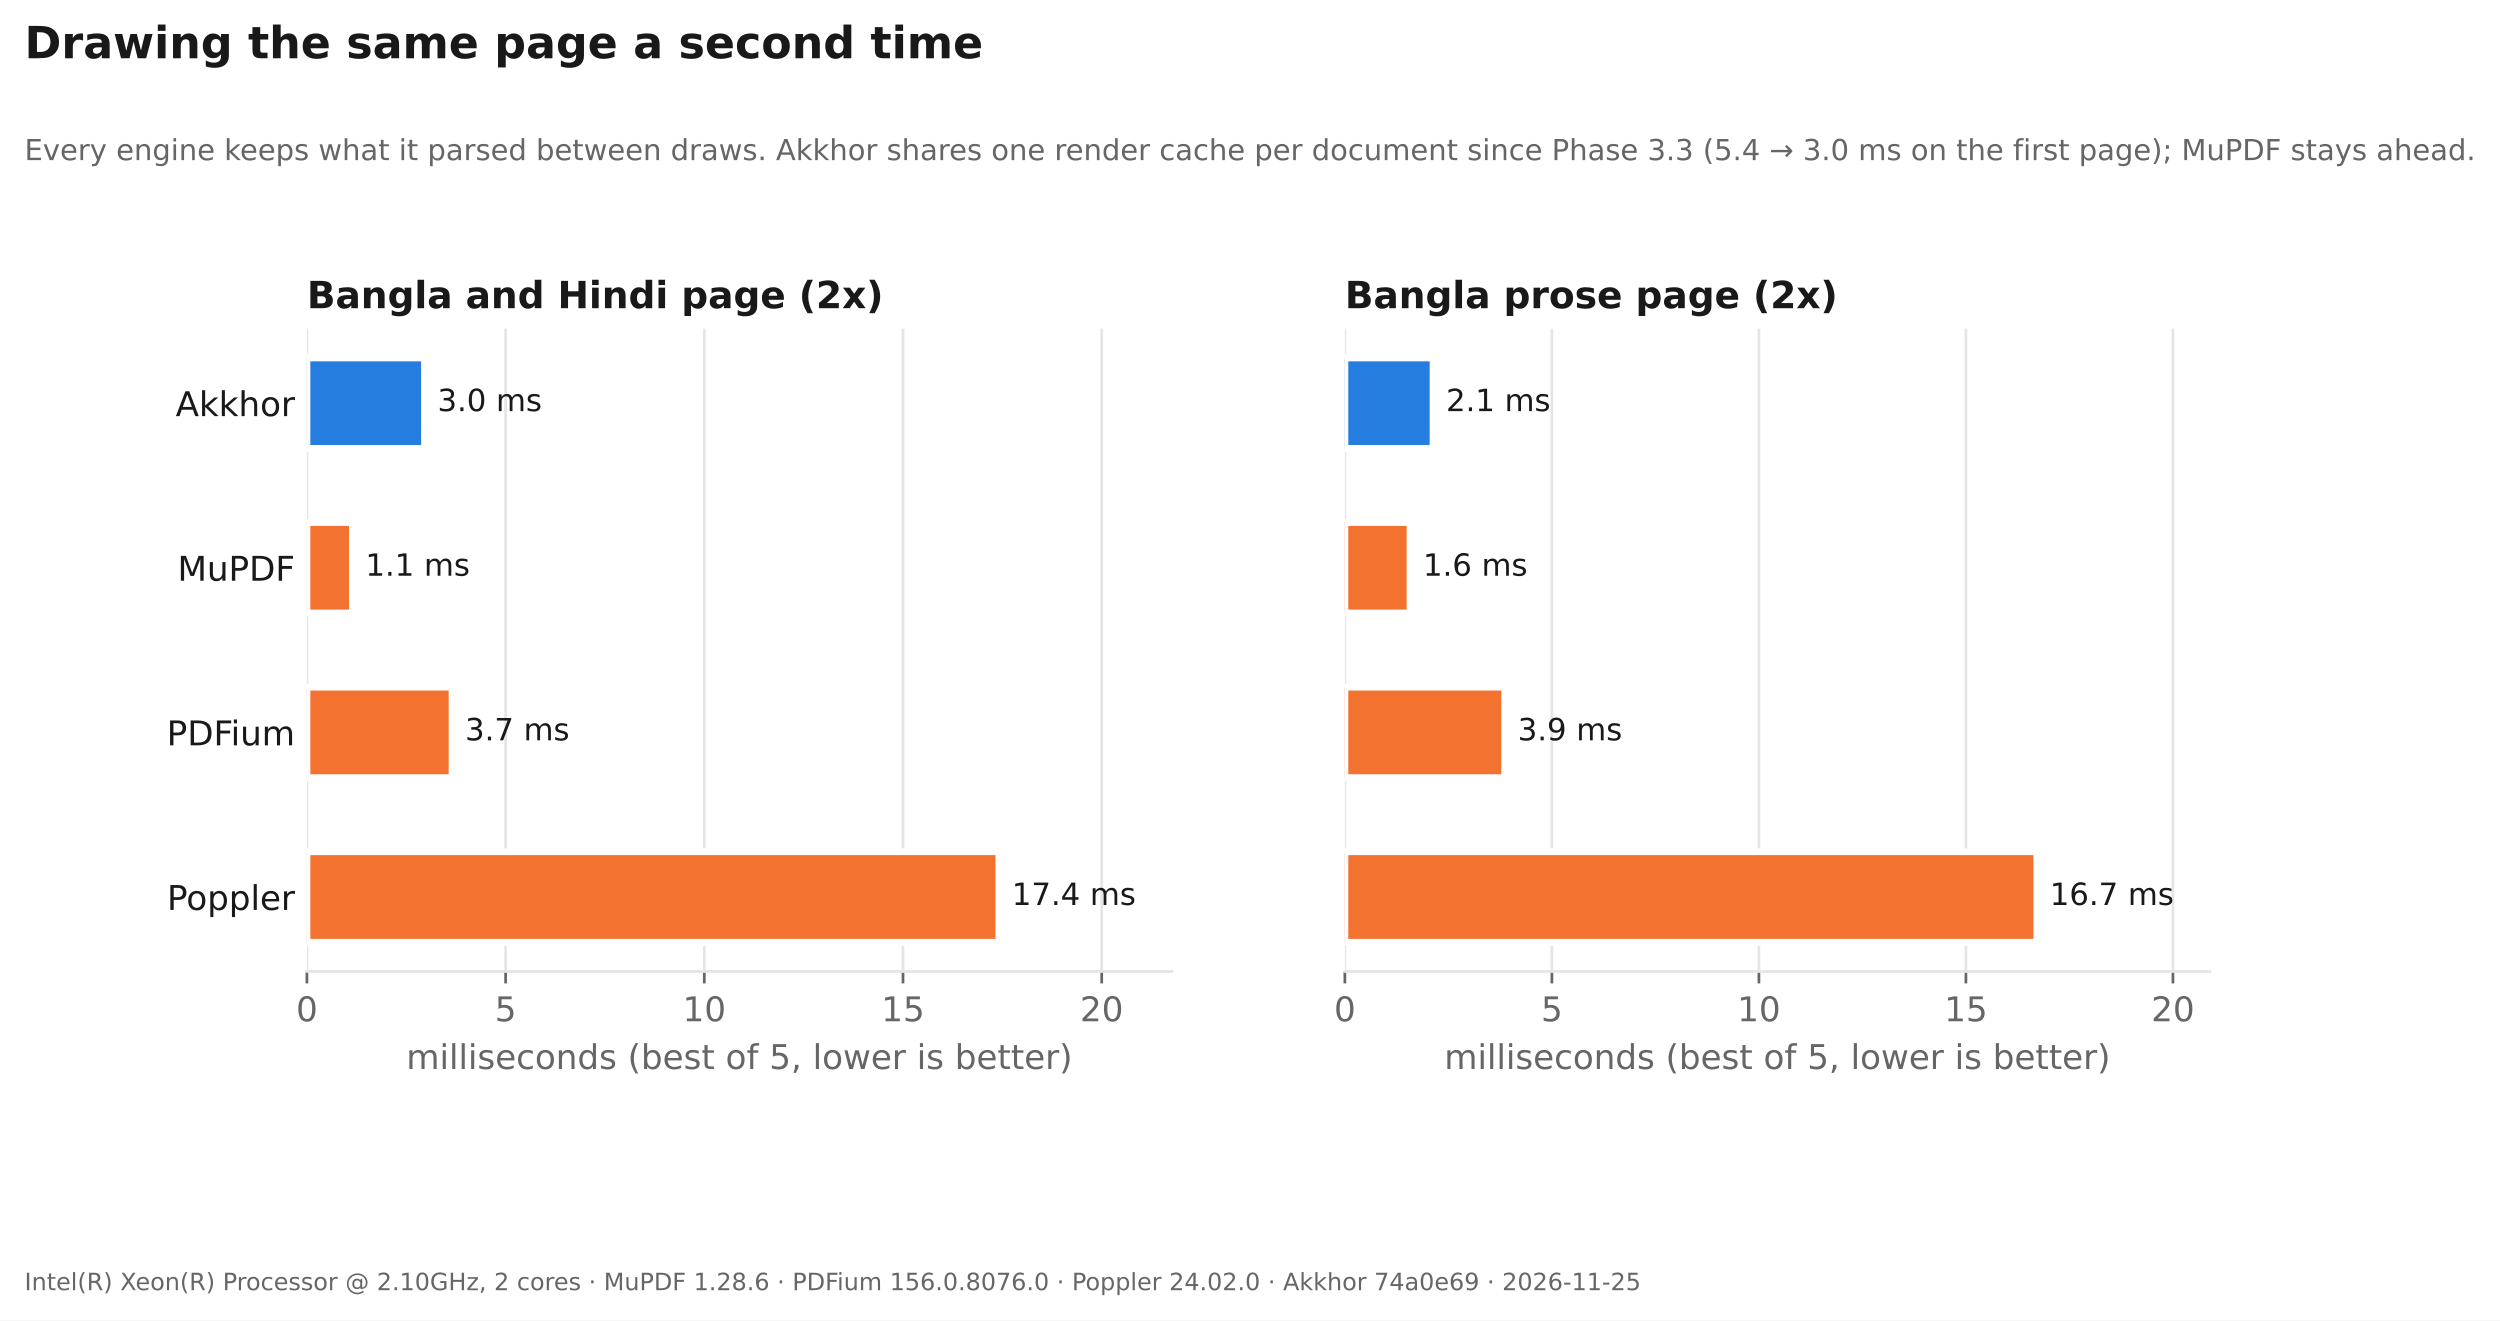
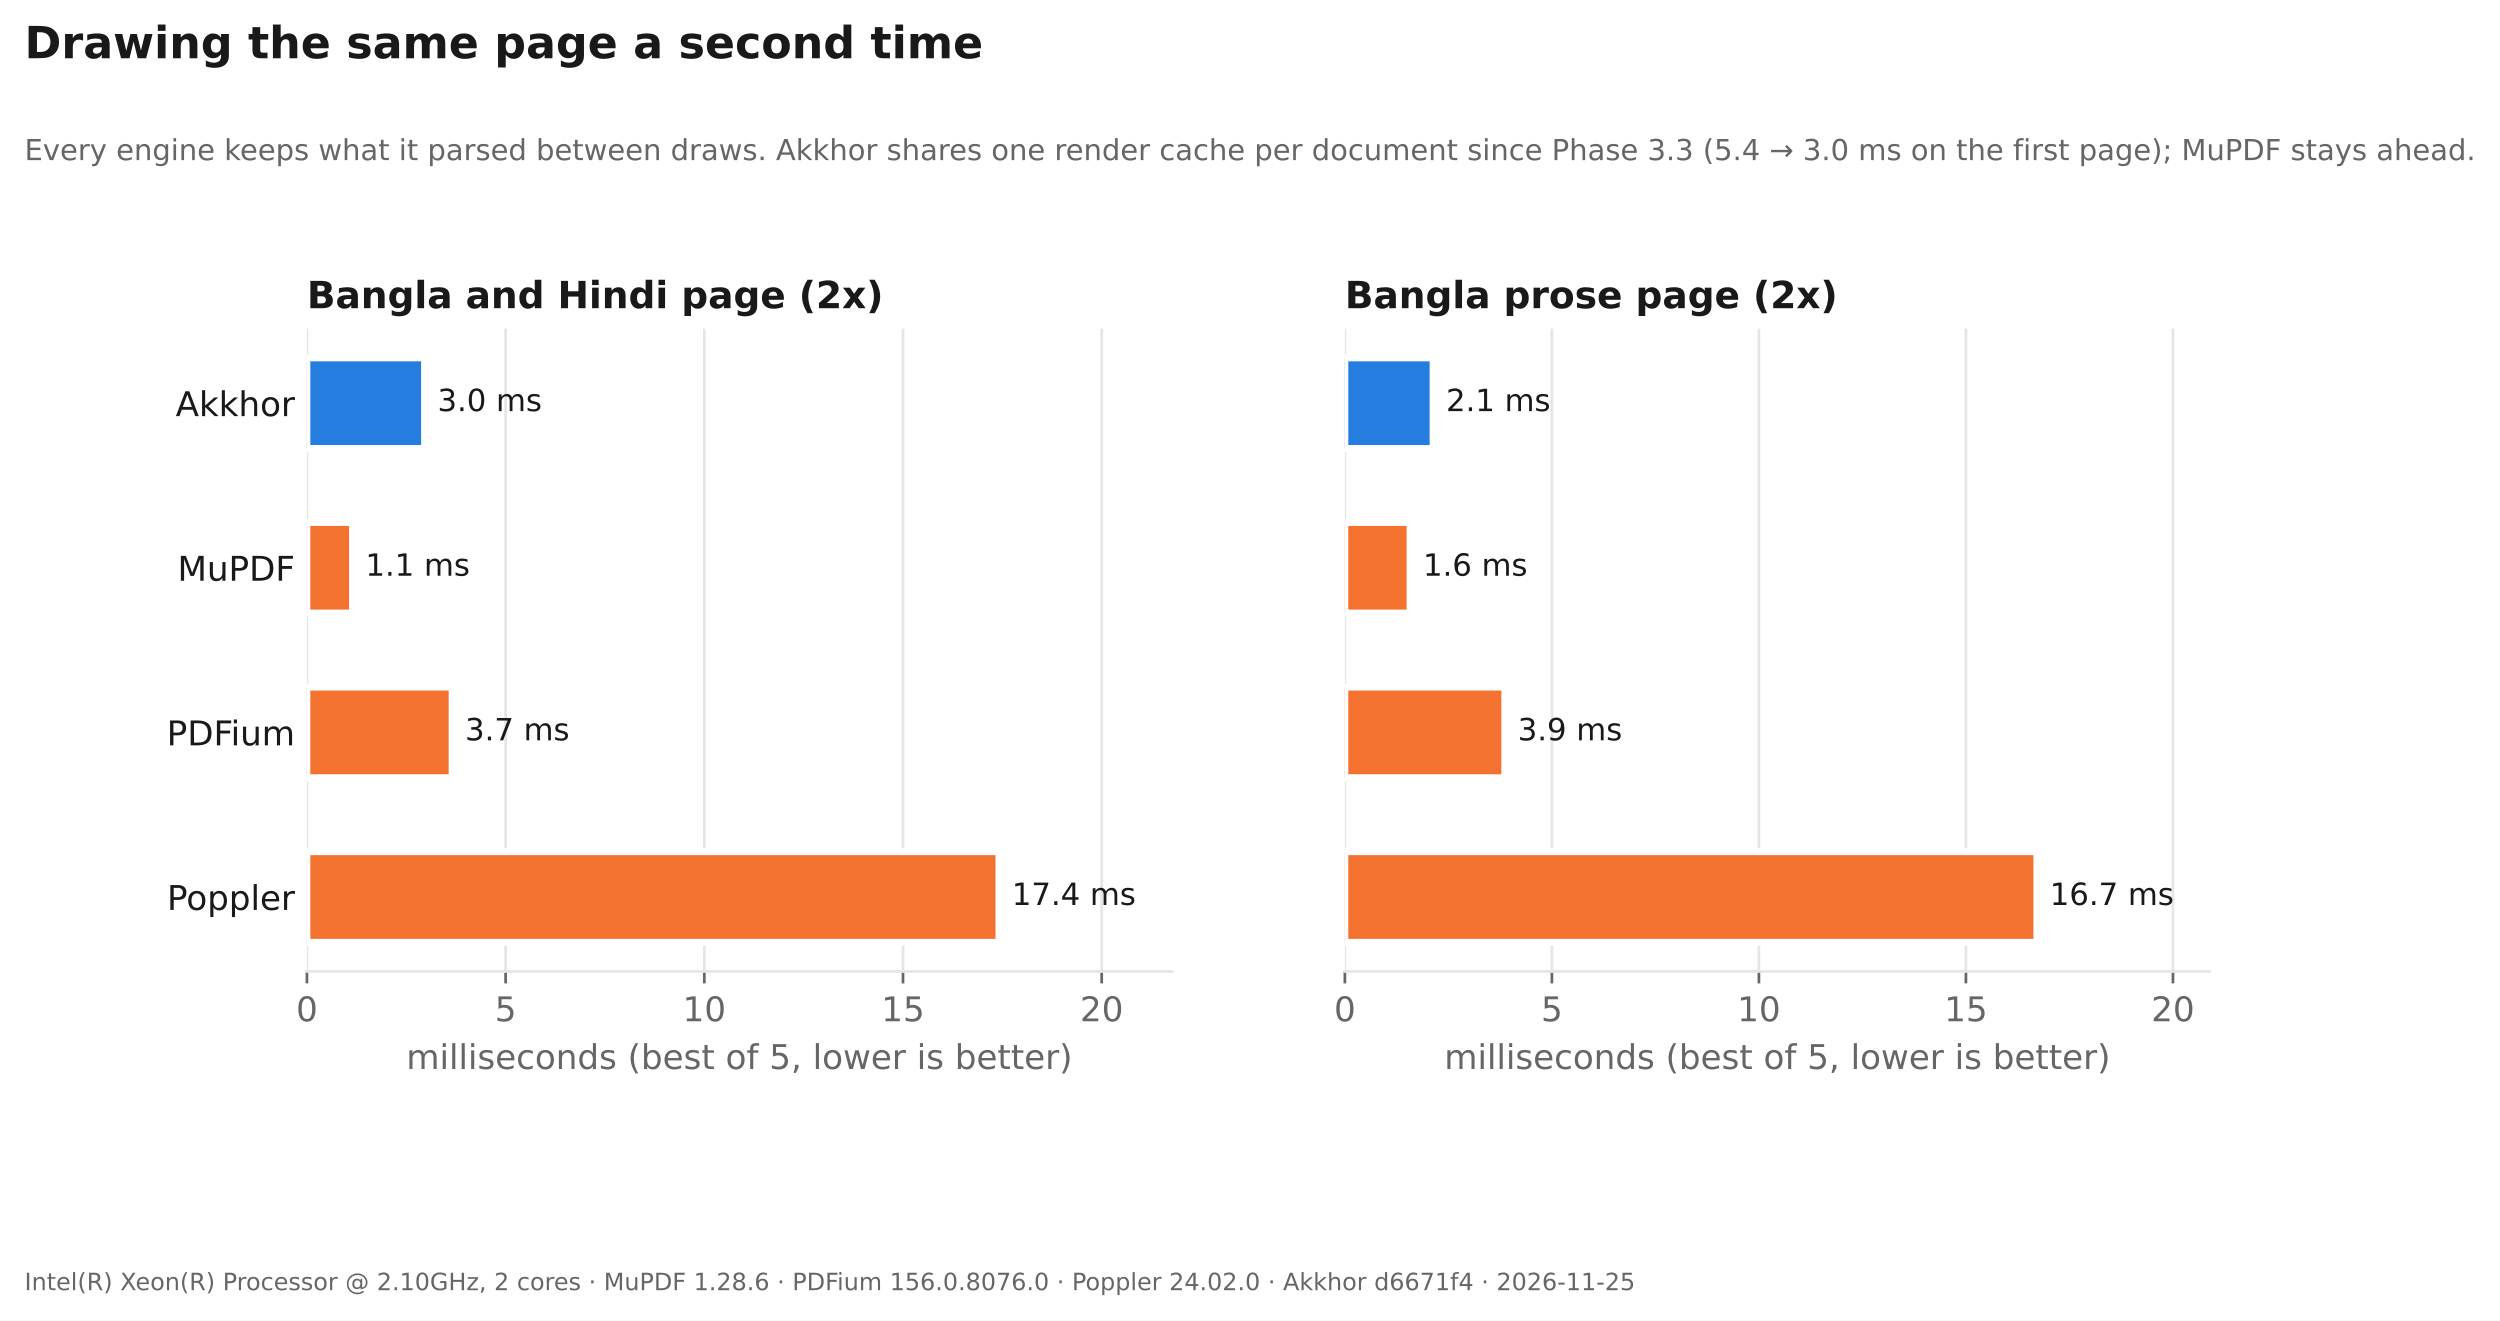
<svg xmlns="http://www.w3.org/2000/svg" xmlns:xlink="http://www.w3.org/1999/xlink" width="733.084pt" height="387.202pt" viewBox="0 0 733.084 387.202" version="1.1">
  <defs>
    <style type="text/css">*{stroke-linejoin: round; stroke-linecap: butt}</style>
  </defs>
  <g id="figure_1">
    <g id="patch_1">
      <path d="M 0 387.202  L 733.084 387.202  L 733.084 0  L 0 0  z " style="fill: #ffffff" />
    </g>
    <g id="axes_1">
      <g id="patch_2">
        <path d="M 90 284.873  L 343.636 284.873  L 343.636 96.377  L 90 96.377  z " style="fill: #ffffff" />
      </g>
      <g id="matplotlib.axis_1">
        <g id="xtick_1">
          <g id="line2d_1">
-             <path d="M 90 284.873  L 90 96.377  " clip-path="url(#p897257b5e4)" style="fill: none; stroke: #e5e5e5; stroke-width: 0.8; stroke-linecap: square" />
+             <path d="M 90 284.873  L 90 96.377  " clip-path="url(#p5b2667076b)" style="fill: none; stroke: #e5e5e5; stroke-width: 0.8; stroke-linecap: square" />
          </g>
          <g id="line2d_2">
            <defs>
-               <path id="m7581467f83" d="M 0 0  L 0 3.5  " style="stroke: #666666; stroke-width: 0.8" />
+               <path id="m80e88f8bae" d="M 0 0  L 0 3.5  " style="stroke: #666666; stroke-width: 0.8" />
            </defs>
            <g>
-               <use xlink:href="#m7581467f83" x="90" y="284.873" style="fill: #666666; stroke: #666666; stroke-width: 0.8" />
+               <use xlink:href="#m80e88f8bae" x="90" y="284.873" style="fill: #666666; stroke: #666666; stroke-width: 0.8" />
            </g>
          </g>
          <g id="text_1">
            <text style="font-size: 10px; font-family: 'DejaVu Sans'; text-anchor: middle; fill: #666666" x="90" y="299.471" transform="rotate(-0 90 299.4707)">0</text>
          </g>
        </g>
        <g id="xtick_2">
          <g id="line2d_3">
-             <path d="M 148.264 284.873  L 148.264 96.377  " clip-path="url(#p897257b5e4)" style="fill: none; stroke: #e5e5e5; stroke-width: 0.8; stroke-linecap: square" />
+             <path d="M 148.264 284.873  L 148.264 96.377  " clip-path="url(#p5b2667076b)" style="fill: none; stroke: #e5e5e5; stroke-width: 0.8; stroke-linecap: square" />
          </g>
          <g id="line2d_4">
            <g>
-               <use xlink:href="#m7581467f83" x="148.264" y="284.873" style="fill: #666666; stroke: #666666; stroke-width: 0.8" />
+               <use xlink:href="#m80e88f8bae" x="148.264" y="284.873" style="fill: #666666; stroke: #666666; stroke-width: 0.8" />
            </g>
          </g>
          <g id="text_2">
            <text style="font-size: 10px; font-family: 'DejaVu Sans'; text-anchor: middle; fill: #666666" x="148.264" y="299.471" transform="rotate(-0 148.2637 299.4707)">5</text>
          </g>
        </g>
        <g id="xtick_3">
          <g id="line2d_5">
-             <path d="M 206.527 284.873  L 206.527 96.377  " clip-path="url(#p897257b5e4)" style="fill: none; stroke: #e5e5e5; stroke-width: 0.8; stroke-linecap: square" />
+             <path d="M 206.527 284.873  L 206.527 96.377  " clip-path="url(#p5b2667076b)" style="fill: none; stroke: #e5e5e5; stroke-width: 0.8; stroke-linecap: square" />
          </g>
          <g id="line2d_6">
            <g>
-               <use xlink:href="#m7581467f83" x="206.527" y="284.873" style="fill: #666666; stroke: #666666; stroke-width: 0.8" />
+               <use xlink:href="#m80e88f8bae" x="206.527" y="284.873" style="fill: #666666; stroke: #666666; stroke-width: 0.8" />
            </g>
          </g>
          <g id="text_3">
            <text style="font-size: 10px; font-family: 'DejaVu Sans'; text-anchor: middle; fill: #666666" x="206.527" y="299.471" transform="rotate(-0 206.5274 299.4707)">10</text>
          </g>
        </g>
        <g id="xtick_4">
          <g id="line2d_7">
-             <path d="M 264.791 284.873  L 264.791 96.377  " clip-path="url(#p897257b5e4)" style="fill: none; stroke: #e5e5e5; stroke-width: 0.8; stroke-linecap: square" />
+             <path d="M 264.791 284.873  L 264.791 96.377  " clip-path="url(#p5b2667076b)" style="fill: none; stroke: #e5e5e5; stroke-width: 0.8; stroke-linecap: square" />
          </g>
          <g id="line2d_8">
            <g>
-               <use xlink:href="#m7581467f83" x="264.791" y="284.873" style="fill: #666666; stroke: #666666; stroke-width: 0.8" />
+               <use xlink:href="#m80e88f8bae" x="264.791" y="284.873" style="fill: #666666; stroke: #666666; stroke-width: 0.8" />
            </g>
          </g>
          <g id="text_4">
            <text style="font-size: 10px; font-family: 'DejaVu Sans'; text-anchor: middle; fill: #666666" x="264.791" y="299.471" transform="rotate(-0 264.791 299.4707)">15</text>
          </g>
        </g>
        <g id="xtick_5">
          <g id="line2d_9">
-             <path d="M 323.055 284.873  L 323.055 96.377  " clip-path="url(#p897257b5e4)" style="fill: none; stroke: #e5e5e5; stroke-width: 0.8; stroke-linecap: square" />
+             <path d="M 323.055 284.873  L 323.055 96.377  " clip-path="url(#p5b2667076b)" style="fill: none; stroke: #e5e5e5; stroke-width: 0.8; stroke-linecap: square" />
          </g>
          <g id="line2d_10">
            <g>
-               <use xlink:href="#m7581467f83" x="323.055" y="284.873" style="fill: #666666; stroke: #666666; stroke-width: 0.8" />
+               <use xlink:href="#m80e88f8bae" x="323.055" y="284.873" style="fill: #666666; stroke: #666666; stroke-width: 0.8" />
            </g>
          </g>
          <g id="text_5">
            <text style="font-size: 10px; font-family: 'DejaVu Sans'; text-anchor: middle; fill: #666666" x="323.055" y="299.471" transform="rotate(-0 323.0547 299.4707)">20</text>
          </g>
        </g>
        <g id="text_6">
          <text style="font-size: 10px; font-family: 'DejaVu Sans'; text-anchor: middle; fill: #666666" x="216.818" y="313.471" transform="rotate(-0 216.8182 313.4715)">milliseconds (best of 5, lower is better)</text>
        </g>
      </g>
      <g id="matplotlib.axis_2">
        <g id="ytick_1">
          <g id="line2d_11" />
          <g id="text_7">
            <text style="font-size: 10px; font-family: 'DejaVu Sans'; text-anchor: end; fill: #191919" x="86.5" y="122.019" transform="rotate(-0 86.5 122.0186)">Akkhor</text>
          </g>
        </g>
        <g id="ytick_2">
          <g id="line2d_12" />
          <g id="text_8">
            <text style="font-size: 10px; font-family: 'DejaVu Sans'; text-anchor: end; fill: #191919" x="86.5" y="170.289" transform="rotate(-0 86.5 170.2886)">MuPDF</text>
          </g>
        </g>
        <g id="ytick_3">
          <g id="line2d_13" />
          <g id="text_9">
            <text style="font-size: 10px; font-family: 'DejaVu Sans'; text-anchor: end; fill: #191919" x="86.5" y="218.559" transform="rotate(-0 86.5 218.5594)">PDFium</text>
          </g>
        </g>
        <g id="ytick_4">
          <g id="line2d_14" />
          <g id="text_10">
            <text style="font-size: 10px; font-family: 'DejaVu Sans'; text-anchor: end; fill: #191919" x="86.5" y="266.83" transform="rotate(-0 86.5 266.8299)">Poppler</text>
          </g>
        </g>
      </g>
      <g id="patch_3">
-         <path d="M 90 131.494  L 124.48 131.494  L 124.48 104.945  L 90 104.945  z " clip-path="url(#p897257b5e4)" style="fill: #257de0; stroke: #ffffff; stroke-width: 2; stroke-linejoin: miter" />
+         <path d="M 90 131.494  L 124.48 131.494  L 124.48 104.945  L 90 104.945  z " clip-path="url(#p5b2667076b)" style="fill: #257de0; stroke: #ffffff; stroke-width: 2; stroke-linejoin: miter" />
      </g>
      <g id="patch_4">
-         <path d="M 90 179.764  L 103.354 179.764  L 103.354 153.215  L 90 153.215  z " clip-path="url(#p897257b5e4)" style="fill: #f47230; stroke: #ffffff; stroke-width: 2; stroke-linejoin: miter" />
+         <path d="M 90 179.764  L 103.354 179.764  L 103.354 153.215  L 90 153.215  z " clip-path="url(#p5b2667076b)" style="fill: #f47230; stroke: #ffffff; stroke-width: 2; stroke-linejoin: miter" />
      </g>
      <g id="patch_5">
-         <path d="M 90 228.035  L 132.567 228.035  L 132.567 201.486  L 90 201.486  z " clip-path="url(#p897257b5e4)" style="fill: #f47230; stroke: #ffffff; stroke-width: 2; stroke-linejoin: miter" />
+         <path d="M 90 228.035  L 132.567 228.035  L 132.567 201.486  L 90 201.486  z " clip-path="url(#p5b2667076b)" style="fill: #f47230; stroke: #ffffff; stroke-width: 2; stroke-linejoin: miter" />
      </g>
      <g id="patch_6">
-         <path d="M 90 276.305  L 292.909 276.305  L 292.909 249.756  L 90 249.756  z " clip-path="url(#p897257b5e4)" style="fill: #f47230; stroke: #ffffff; stroke-width: 2; stroke-linejoin: miter" />
+         <path d="M 90 276.305  L 292.909 276.305  L 292.909 249.756  L 90 249.756  z " clip-path="url(#p5b2667076b)" style="fill: #f47230; stroke: #ffffff; stroke-width: 2; stroke-linejoin: miter" />
      </g>
      <g id="patch_7">
        <path d="M 90 284.873  L 343.636 284.873  " style="fill: none; stroke: #e5e5e5; stroke-width: 0.8; stroke-linejoin: miter; stroke-linecap: square" />
      </g>
      <g id="text_11">
        <text style="font-size: 9px; font-family: 'DejaVu Sans'; text-anchor: start; fill: #191919" x="128.285" y="120.557" transform="rotate(-0 128.285 120.5573)">3.0 ms</text>
      </g>
      <g id="text_12">
        <text style="font-size: 9px; font-family: 'DejaVu Sans'; text-anchor: start; fill: #191919" x="107.159" y="168.828" transform="rotate(-0 107.1586 168.8277)">1.1 ms</text>
      </g>
      <g id="text_13">
        <text style="font-size: 9px; font-family: 'DejaVu Sans'; text-anchor: start; fill: #191919" x="136.372" y="217.098" transform="rotate(-0 136.372 217.0981)">3.7 ms</text>
      </g>
      <g id="text_14">
        <text style="font-size: 9px; font-family: 'DejaVu Sans'; text-anchor: start; fill: #191919" x="296.714" y="265.369" transform="rotate(-0 296.7136 265.3685)">17.4 ms</text>
      </g>
      <g id="text_15">
        <text style="font-weight: 700; font-size: 11px; font-family: 'DejaVu Sans'; text-anchor: start; fill: #191919" x="90" y="90.377" transform="rotate(-0 90 90.37702)">Bangla and Hindi page (2x)</text>
      </g>
    </g>
    <g id="axes_2">
      <g id="patch_8">
        <path d="M 394.364 284.873  L 648 284.873  L 648 96.377  L 394.364 96.377  z " style="fill: #ffffff" />
      </g>
      <g id="matplotlib.axis_3">
        <g id="xtick_6">
          <g id="line2d_15">
-             <path d="M 394.364 284.873  L 394.364 96.377  " clip-path="url(#pc9429b6fae)" style="fill: none; stroke: #e5e5e5; stroke-width: 0.8; stroke-linecap: square" />
+             <path d="M 394.364 284.873  L 394.364 96.377  " clip-path="url(#peb8b6c8ce8)" style="fill: none; stroke: #e5e5e5; stroke-width: 0.8; stroke-linecap: square" />
          </g>
          <g id="line2d_16">
            <g>
-               <use xlink:href="#m7581467f83" x="394.364" y="284.873" style="fill: #666666; stroke: #666666; stroke-width: 0.8" />
+               <use xlink:href="#m80e88f8bae" x="394.364" y="284.873" style="fill: #666666; stroke: #666666; stroke-width: 0.8" />
            </g>
          </g>
          <g id="text_16">
            <text style="font-size: 10px; font-family: 'DejaVu Sans'; text-anchor: middle; fill: #666666" x="394.364" y="299.471" transform="rotate(-0 394.3636 299.4707)">0</text>
          </g>
        </g>
        <g id="xtick_7">
          <g id="line2d_17">
-             <path d="M 455.068 284.873  L 455.068 96.377  " clip-path="url(#pc9429b6fae)" style="fill: none; stroke: #e5e5e5; stroke-width: 0.8; stroke-linecap: square" />
+             <path d="M 455.068 284.873  L 455.068 96.377  " clip-path="url(#peb8b6c8ce8)" style="fill: none; stroke: #e5e5e5; stroke-width: 0.8; stroke-linecap: square" />
          </g>
          <g id="line2d_18">
            <g>
-               <use xlink:href="#m7581467f83" x="455.068" y="284.873" style="fill: #666666; stroke: #666666; stroke-width: 0.8" />
+               <use xlink:href="#m80e88f8bae" x="455.068" y="284.873" style="fill: #666666; stroke: #666666; stroke-width: 0.8" />
            </g>
          </g>
          <g id="text_17">
            <text style="font-size: 10px; font-family: 'DejaVu Sans'; text-anchor: middle; fill: #666666" x="455.068" y="299.471" transform="rotate(-0 455.0676 299.4707)">5</text>
          </g>
        </g>
        <g id="xtick_8">
          <g id="line2d_19">
-             <path d="M 515.772 284.873  L 515.772 96.377  " clip-path="url(#pc9429b6fae)" style="fill: none; stroke: #e5e5e5; stroke-width: 0.8; stroke-linecap: square" />
+             <path d="M 515.772 284.873  L 515.772 96.377  " clip-path="url(#peb8b6c8ce8)" style="fill: none; stroke: #e5e5e5; stroke-width: 0.8; stroke-linecap: square" />
          </g>
          <g id="line2d_20">
            <g>
-               <use xlink:href="#m7581467f83" x="515.772" y="284.873" style="fill: #666666; stroke: #666666; stroke-width: 0.8" />
+               <use xlink:href="#m80e88f8bae" x="515.772" y="284.873" style="fill: #666666; stroke: #666666; stroke-width: 0.8" />
            </g>
          </g>
          <g id="text_18">
            <text style="font-size: 10px; font-family: 'DejaVu Sans'; text-anchor: middle; fill: #666666" x="515.772" y="299.471" transform="rotate(-0 515.7716 299.4707)">10</text>
          </g>
        </g>
        <g id="xtick_9">
          <g id="line2d_21">
-             <path d="M 576.476 284.873  L 576.476 96.377  " clip-path="url(#pc9429b6fae)" style="fill: none; stroke: #e5e5e5; stroke-width: 0.8; stroke-linecap: square" />
+             <path d="M 576.476 284.873  L 576.476 96.377  " clip-path="url(#peb8b6c8ce8)" style="fill: none; stroke: #e5e5e5; stroke-width: 0.8; stroke-linecap: square" />
          </g>
          <g id="line2d_22">
            <g>
-               <use xlink:href="#m7581467f83" x="576.476" y="284.873" style="fill: #666666; stroke: #666666; stroke-width: 0.8" />
+               <use xlink:href="#m80e88f8bae" x="576.476" y="284.873" style="fill: #666666; stroke: #666666; stroke-width: 0.8" />
            </g>
          </g>
          <g id="text_19">
            <text style="font-size: 10px; font-family: 'DejaVu Sans'; text-anchor: middle; fill: #666666" x="576.476" y="299.471" transform="rotate(-0 576.4755 299.4707)">15</text>
          </g>
        </g>
        <g id="xtick_10">
          <g id="line2d_23">
-             <path d="M 637.18 284.873  L 637.18 96.377  " clip-path="url(#pc9429b6fae)" style="fill: none; stroke: #e5e5e5; stroke-width: 0.8; stroke-linecap: square" />
+             <path d="M 637.18 284.873  L 637.18 96.377  " clip-path="url(#peb8b6c8ce8)" style="fill: none; stroke: #e5e5e5; stroke-width: 0.8; stroke-linecap: square" />
          </g>
          <g id="line2d_24">
            <g>
-               <use xlink:href="#m7581467f83" x="637.18" y="284.873" style="fill: #666666; stroke: #666666; stroke-width: 0.8" />
+               <use xlink:href="#m80e88f8bae" x="637.18" y="284.873" style="fill: #666666; stroke: #666666; stroke-width: 0.8" />
            </g>
          </g>
          <g id="text_20">
            <text style="font-size: 10px; font-family: 'DejaVu Sans'; text-anchor: middle; fill: #666666" x="637.18" y="299.471" transform="rotate(-0 637.1795 299.4707)">20</text>
          </g>
        </g>
        <g id="text_21">
          <text style="font-size: 10px; font-family: 'DejaVu Sans'; text-anchor: middle; fill: #666666" x="521.182" y="313.471" transform="rotate(-0 521.1818 313.4715)">milliseconds (best of 5, lower is better)</text>
        </g>
      </g>
      <g id="matplotlib.axis_4">
        <g id="ytick_5">
          <g id="line2d_25" />
        </g>
        <g id="ytick_6">
          <g id="line2d_26" />
        </g>
        <g id="ytick_7">
          <g id="line2d_27" />
        </g>
        <g id="ytick_8">
          <g id="line2d_28" />
        </g>
      </g>
      <g id="patch_9">
-         <path d="M 394.364 131.494  L 420.224 131.494  L 420.224 104.945  L 394.364 104.945  z " clip-path="url(#pc9429b6fae)" style="fill: #257de0; stroke: #ffffff; stroke-width: 2; stroke-linejoin: miter" />
+         <path d="M 394.364 131.494  L 420.224 131.494  L 420.224 104.945  L 394.364 104.945  z " clip-path="url(#peb8b6c8ce8)" style="fill: #257de0; stroke: #ffffff; stroke-width: 2; stroke-linejoin: miter" />
      </g>
      <g id="patch_10">
-         <path d="M 394.364 179.764  L 413.473 179.764  L 413.473 153.215  L 394.364 153.215  z " clip-path="url(#pc9429b6fae)" style="fill: #f47230; stroke: #ffffff; stroke-width: 2; stroke-linejoin: miter" />
+         <path d="M 394.364 179.764  L 413.473 179.764  L 413.473 153.215  L 394.364 153.215  z " clip-path="url(#peb8b6c8ce8)" style="fill: #f47230; stroke: #ffffff; stroke-width: 2; stroke-linejoin: miter" />
      </g>
      <g id="patch_11">
-         <path d="M 394.364 228.035  L 441.251 228.035  L 441.251 201.486  L 394.364 201.486  z " clip-path="url(#pc9429b6fae)" style="fill: #f47230; stroke: #ffffff; stroke-width: 2; stroke-linejoin: miter" />
+         <path d="M 394.364 228.035  L 441.251 228.035  L 441.251 201.486  L 394.364 201.486  z " clip-path="url(#peb8b6c8ce8)" style="fill: #f47230; stroke: #ffffff; stroke-width: 2; stroke-linejoin: miter" />
      </g>
      <g id="patch_12">
-         <path d="M 394.364 276.305  L 597.273 276.305  L 597.273 249.756  L 394.364 249.756  z " clip-path="url(#pc9429b6fae)" style="fill: #f47230; stroke: #ffffff; stroke-width: 2; stroke-linejoin: miter" />
+         <path d="M 394.364 276.305  L 597.273 276.305  L 597.273 249.756  L 394.364 249.756  z " clip-path="url(#peb8b6c8ce8)" style="fill: #f47230; stroke: #ffffff; stroke-width: 2; stroke-linejoin: miter" />
      </g>
      <g id="patch_13">
        <path d="M 394.364 284.873  L 648 284.873  " style="fill: none; stroke: #e5e5e5; stroke-width: 0.8; stroke-linejoin: miter; stroke-linecap: square" />
      </g>
      <g id="text_22">
        <text style="font-size: 9px; font-family: 'DejaVu Sans'; text-anchor: start; fill: #191919" x="424.028" y="120.557" transform="rotate(-0 424.0281 120.5573)">2.1 ms</text>
      </g>
      <g id="text_23">
        <text style="font-size: 9px; font-family: 'DejaVu Sans'; text-anchor: start; fill: #191919" x="417.278" y="168.828" transform="rotate(-0 417.2778 168.8277)">1.6 ms</text>
      </g>
      <g id="text_24">
        <text style="font-size: 9px; font-family: 'DejaVu Sans'; text-anchor: start; fill: #191919" x="445.056" y="217.098" transform="rotate(-0 445.0559 217.0981)">3.9 ms</text>
      </g>
      <g id="text_25">
        <text style="font-size: 9px; font-family: 'DejaVu Sans'; text-anchor: start; fill: #191919" x="601.077" y="265.369" transform="rotate(-0 601.0773 265.3685)">16.7 ms</text>
      </g>
      <g id="text_26">
        <text style="font-weight: 700; font-size: 11px; font-family: 'DejaVu Sans'; text-anchor: start; fill: #191919" x="394.364" y="90.377" transform="rotate(-0 394.3636 90.37702)">Bangla prose page (2x)</text>
      </g>
    </g>
    <g id="text_27">
      <text style="font-weight: 700; font-size: 13px; font-family: 'DejaVu Sans'; text-anchor: start; fill: #191919" x="7.2" y="17.078" transform="rotate(-0 7.2 17.07797)">Drawing the same page a second time</text>
    </g>
    <g id="text_28">
      <text style="font-size: 8.5px; font-family: 'DejaVu Sans'; text-anchor: start; fill: #666666" x="7.2" y="46.959" transform="rotate(-0 7.2 46.95902)">Every engine keeps what it parsed between draws. Akkhor shares one render cache per document since Phase 3.3 (5.4 → 3.0 ms on the first page); MuPDF stays ahead.</text>
    </g>
    <g id="text_29">
-       <text style="font-size: 7px; font-family: 'DejaVu Sans'; text-anchor: start; fill: #666666" x="7.2" y="378.32" transform="rotate(-0 7.2 378.3199)">Intel(R) Xeon(R) Processor @ 2.10GHz, 2 cores · MuPDF 1.28.6 · PDFium 156.0.8076.0 · Poppler 24.02.0 · Akkhor 74a0e69 · 2026-11-25</text>
+       <text style="font-size: 7px; font-family: 'DejaVu Sans'; text-anchor: start; fill: #666666" x="7.2" y="378.32" transform="rotate(-0 7.2 378.3199)">Intel(R) Xeon(R) Processor @ 2.10GHz, 2 cores · MuPDF 1.28.6 · PDFium 156.0.8076.0 · Poppler 24.02.0 · Akkhor d6671f4 · 2026-11-25</text>
    </g>
  </g>
  <defs>
-     <clipPath id="p897257b5e4">
+     <clipPath id="p5b2667076b">
      <rect x="90" y="96.377" width="253.636" height="188.496" />
    </clipPath>
-     <clipPath id="pc9429b6fae">
+     <clipPath id="peb8b6c8ce8">
      <rect x="394.364" y="96.377" width="253.636" height="188.496" />
    </clipPath>
  </defs>
</svg>
